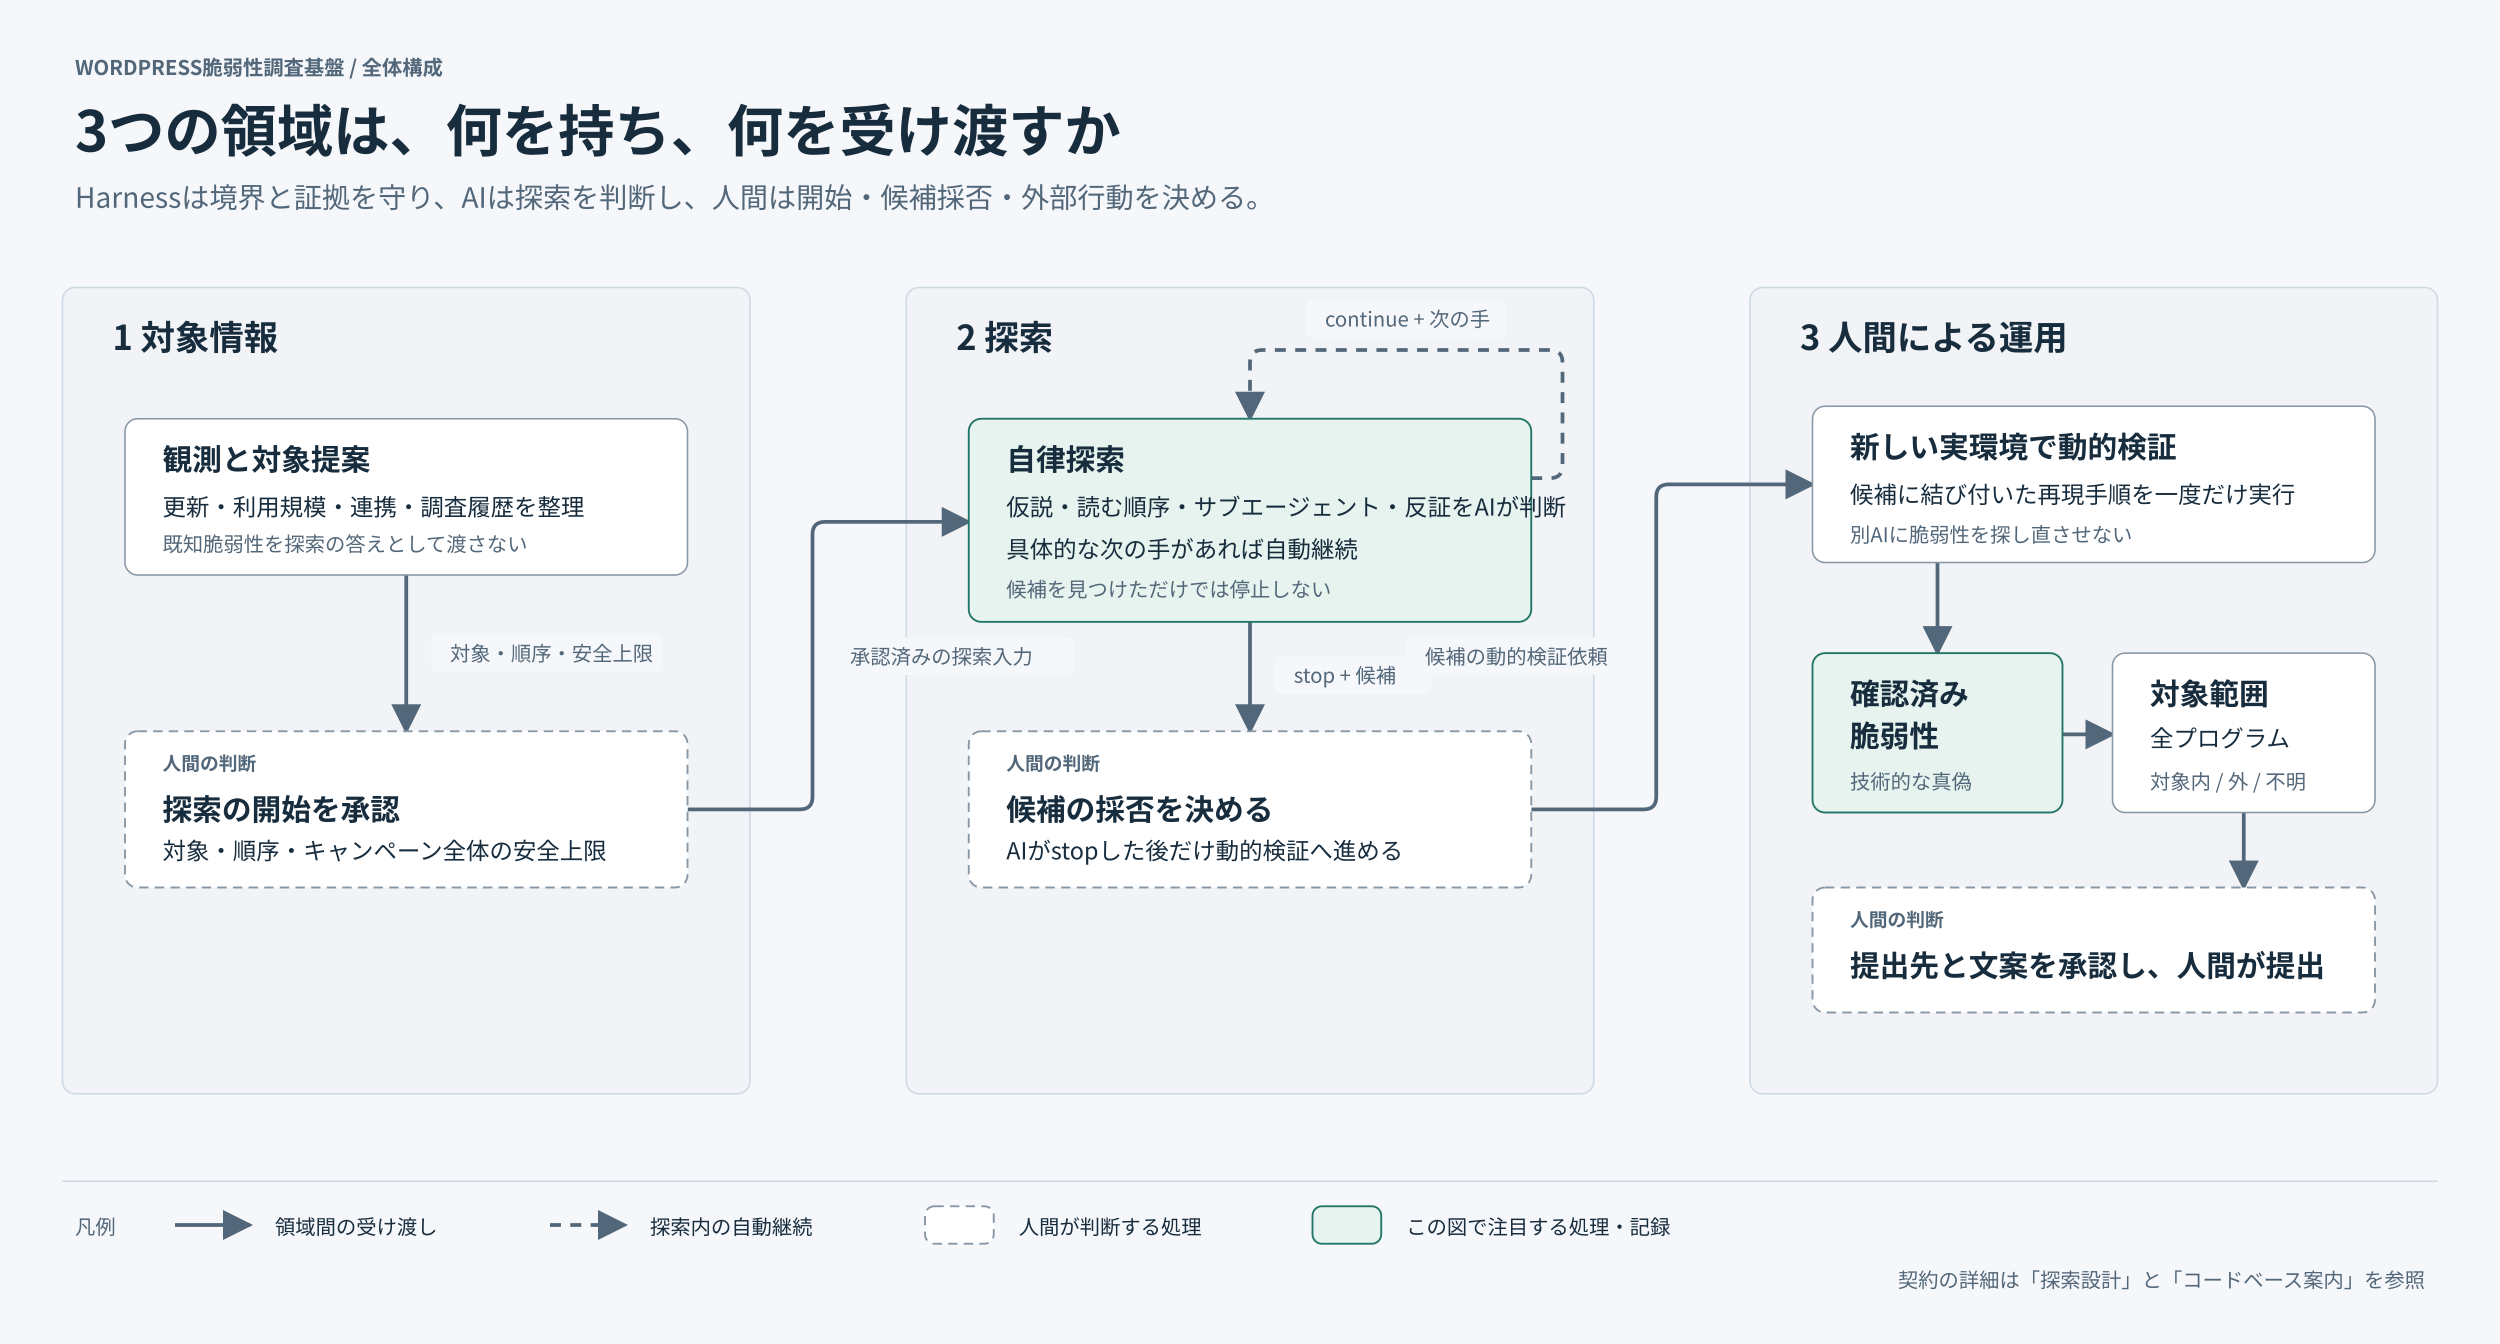
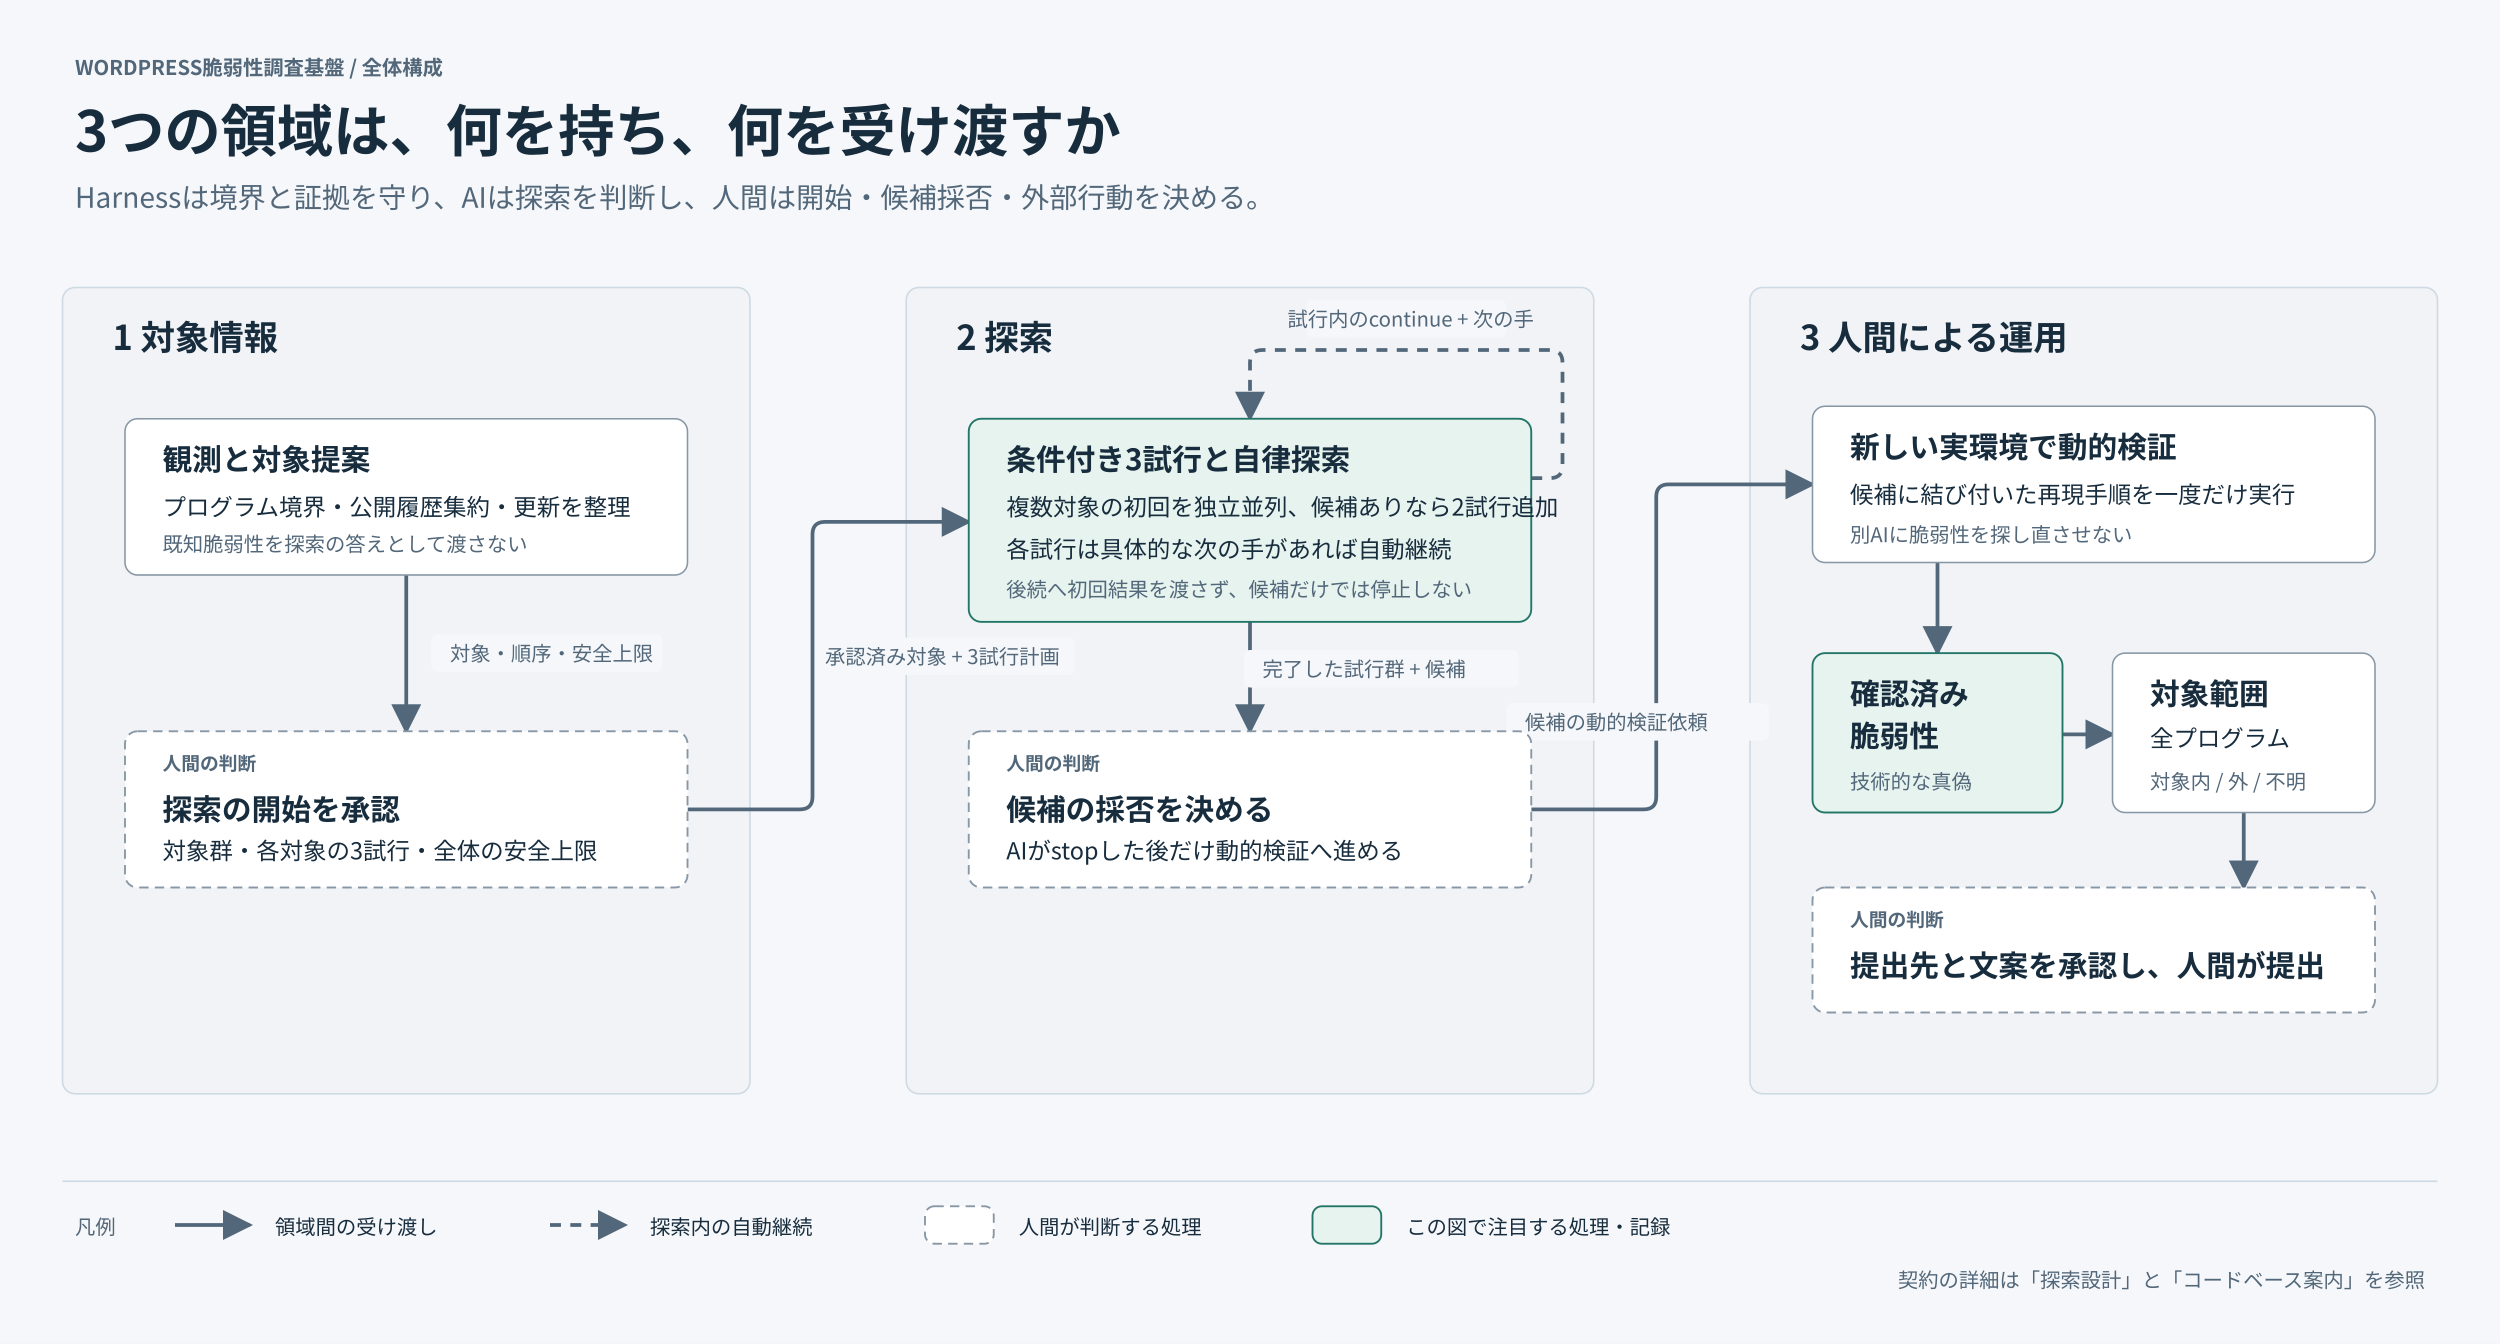
<svg xmlns="http://www.w3.org/2000/svg" width="1600" height="860" viewBox="0 0 1600 860" role="img" aria-labelledby="overview-title overview-desc" style="max-width:100%;height:auto">
  <defs>
    <marker id="overview-arrow" viewBox="0 0 10 10" refX="9" refY="5" markerWidth="8" markerHeight="8" orient="auto">
      <path d="M0 0L10 5L0 10Z" fill="#526779" />
    </marker>
    <style>
      text{font-family:"Noto Sans CJK JP","Noto Sans JP",system-ui,sans-serif;fill:#172c3d}.muted{fill:#526779}.title{font-size:36px;font-weight:750}.sub{font-size:18px}.zoneTitle{font-size:22px;font-weight:750}.boxTitle{font-size:19px;font-weight:750}.body{font-size:15px}.small{font-size:13px}.tag{font-size:12px;font-weight:700}.zone{fill:rgba(23,44,61,.018);stroke:#cdd9e3;stroke-width:1}.node{fill:#fff;stroke:#8797a5;stroke-width:1}.human{fill:#fff;stroke:#8797a5;stroke-width:1.2;stroke-dasharray:6 4}.focal{fill:#e6f3ee;stroke:#227567;stroke-width:1.2}.arrow{fill:none;stroke:#526779;stroke-width:2.4;marker-end:url(#overview-arrow)}.return{stroke-dasharray:7 6}.mask{fill:#f5f7fa}
    </style>
  </defs>
  <rect width="1600" height="860" fill="#f5f7fa" />
  <text x="48" y="48" class="small muted" font-weight="700">WORDPRESS脆弱性調査基盤 / 全体構成</text>
  <text x="48" y="97" class="title">3つの領域は、何を持ち、何を受け渡すか</text>
  <text x="48" y="133" class="sub muted">Harnessは境界と証拠を守り、AIは探索を判断し、人間は開始・候補採否・外部行動を決める。</text>
  <rect x="40" y="184" width="440" height="516" rx="8" class="zone" />
  <rect x="580" y="184" width="440" height="516" rx="8" class="zone" />
  <rect x="1120" y="184" width="440" height="516" rx="8" class="zone" />
  <text x="72" y="224" class="zoneTitle">1  対象情報</text>
  <text x="612" y="224" class="zoneTitle">2  探索</text>
  <text x="1152" y="224" class="zoneTitle">3  人間による運用</text>
  <path d="M260 368V468" class="arrow" />
  <rect x="276" y="406" width="148" height="24" rx="4" class="mask" />
  <text x="288" y="423" class="small muted">対象・順序・安全上限</text>
  <path d="M440 518H512Q520 518 520 510V342Q520 334 528 334H620" class="arrow" />
  <rect x="532" y="408" width="156" height="24" rx="4" class="mask" />
-   <text x="544" y="425" class="small muted">承認済みの探索入力</text>
+   <text x="528" y="425" class="small muted">承認済み対象 + 3試行計画</text>
  <path d="M980 306H992Q1000 306 1000 298V232Q1000 224 992 224H808Q800 224 800 232V268" class="arrow return" />
  <rect x="836" y="192" width="128" height="24" rx="4" class="mask" />
-   <text x="848" y="209" class="small muted">continue + 次の手</text>
+   <text x="824" y="209" class="small muted">試行内のcontinue + 次の手</text>
  <path d="M800 398V468" class="arrow" />
-   <rect x="816" y="420" width="100" height="24" rx="4" class="mask" />
-   <text x="828" y="437" class="small muted">stop + 候補</text>
+   <rect x="796" y="416" width="176" height="24" rx="4" class="mask" />
+   <text x="808" y="433" class="small muted">完了した試行群 + 候補</text>
  <path d="M980 518H1052Q1060 518 1060 510V318Q1060 310 1068 310H1160" class="arrow" />
-   <rect x="900" y="408" width="148" height="24" rx="4" class="mask" />
-   <text x="912" y="425" class="small muted">候補の動的検証依頼</text>
+   <rect x="964" y="450" width="168" height="24" rx="4" class="mask" />
+   <text x="976" y="467" class="small muted">候補の動的検証依頼</text>
  <path d="M1240 360V418" class="arrow" />
  <path d="M1320 470H1352" class="arrow" />
  <path d="M1436 520V568" class="arrow" />
  <rect x="80" y="268" width="360" height="100" rx="8" class="node" />
  <text x="104" y="301" class="boxTitle">観測と対象提案</text>
-   <text x="104" y="330" class="body">更新・利用規模・連携・調査履歴を整理</text>
+   <text x="104" y="330" class="body">プログラム境界・公開履歴集約・更新を整理</text>
  <text x="104" y="353" class="small muted">既知脆弱性を探索の答えとして渡さない</text>
  <rect x="80" y="468" width="360" height="100" rx="8" class="human" />
  <text x="104" y="493" class="tag muted">人間の判断</text>
  <text x="104" y="525" class="boxTitle">探索の開始を承認</text>
-   <text x="104" y="550" class="body">対象・順序・キャンペーン全体の安全上限</text>
+   <text x="104" y="550" class="body">対象群・各対象の3試行・全体の安全上限</text>
  <rect x="620" y="268" width="360" height="130" rx="8" class="focal" />
-   <text x="644" y="301" class="boxTitle" fill="#227567">自律探索</text>
-   <text x="644" y="330" class="body">仮説・読む順序・サブエージェント・反証をAIが判断</text>
-   <text x="644" y="357" class="body">具体的な次の手があれば自動継続</text>
-   <text x="644" y="382" class="small muted">候補を見つけただけでは停止しない</text>
+   <text x="644" y="301" class="boxTitle" fill="#227567">条件付き3試行と自律探索</text>
+   <text x="644" y="330" class="body">複数対象の初回を独立並列、候補ありなら2試行追加</text>
+   <text x="644" y="357" class="body">各試行は具体的な次の手があれば自動継続</text>
+   <text x="644" y="382" class="small muted">後続へ初回結果を渡さず、候補だけでは停止しない</text>
  <rect x="620" y="468" width="360" height="100" rx="8" class="human" />
  <text x="644" y="493" class="tag muted">人間の判断</text>
  <text x="644" y="525" class="boxTitle">候補の採否を決める</text>
  <text x="644" y="550" class="body">AIがstopした後だけ動的検証へ進める</text>
  <rect x="1160" y="260" width="360" height="100" rx="8" class="node" />
  <text x="1184" y="293" class="boxTitle">新しい実環境で動的検証</text>
  <text x="1184" y="322" class="body">候補に結び付いた再現手順を一度だけ実行</text>
  <text x="1184" y="347" class="small muted">別AIに脆弱性を探し直させない</text>
  <rect x="1160" y="418" width="160" height="102" rx="8" class="focal" />
  <text x="1184" y="451" class="boxTitle" fill="#227567">確認済み</text>
  <text x="1184" y="478" class="boxTitle" fill="#227567">脆弱性</text>
  <text x="1184" y="505" class="small muted">技術的な真偽</text>
  <rect x="1352" y="418" width="168" height="102" rx="8" class="node" />
  <text x="1376" y="451" class="boxTitle">対象範囲</text>
  <text x="1376" y="478" class="body">全プログラム</text>
  <text x="1376" y="505" class="small muted">対象内 / 外 / 不明</text>
  <rect x="1160" y="568" width="360" height="80" rx="8" class="human" />
  <text x="1184" y="593" class="tag muted">人間の判断</text>
  <text x="1184" y="625" class="boxTitle">提出先と文案を承認し、人間が提出</text>
  <line x1="40" y1="756" x2="1560" y2="756" stroke="#cdd9e3" stroke-width="1" />
  <text x="48" y="790" class="small muted">凡例</text>
  <line x1="112" y1="784" x2="160" y2="784" stroke="#526779" stroke-width="2.4" marker-end="url(#overview-arrow)" />
  <text x="176" y="790" class="small">領域間の受け渡し</text>
  <line x1="352" y1="784" x2="400" y2="784" stroke="#526779" stroke-width="2.4" stroke-dasharray="7 6" marker-end="url(#overview-arrow)" />
  <text x="416" y="790" class="small">探索内の自動継続</text>
  <rect x="592" y="772" width="44" height="24" rx="6" class="human" />
  <text x="652" y="790" class="small">人間が判断する処理</text>
  <rect x="840" y="772" width="44" height="24" rx="6" class="focal" />
  <text x="900" y="790" class="small">この図で注目する処理・記録</text>
  <text x="1552" y="824" class="small muted" text-anchor="end">契約の詳細は「探索設計」と「コードベース案内」を参照</text>
</svg>
